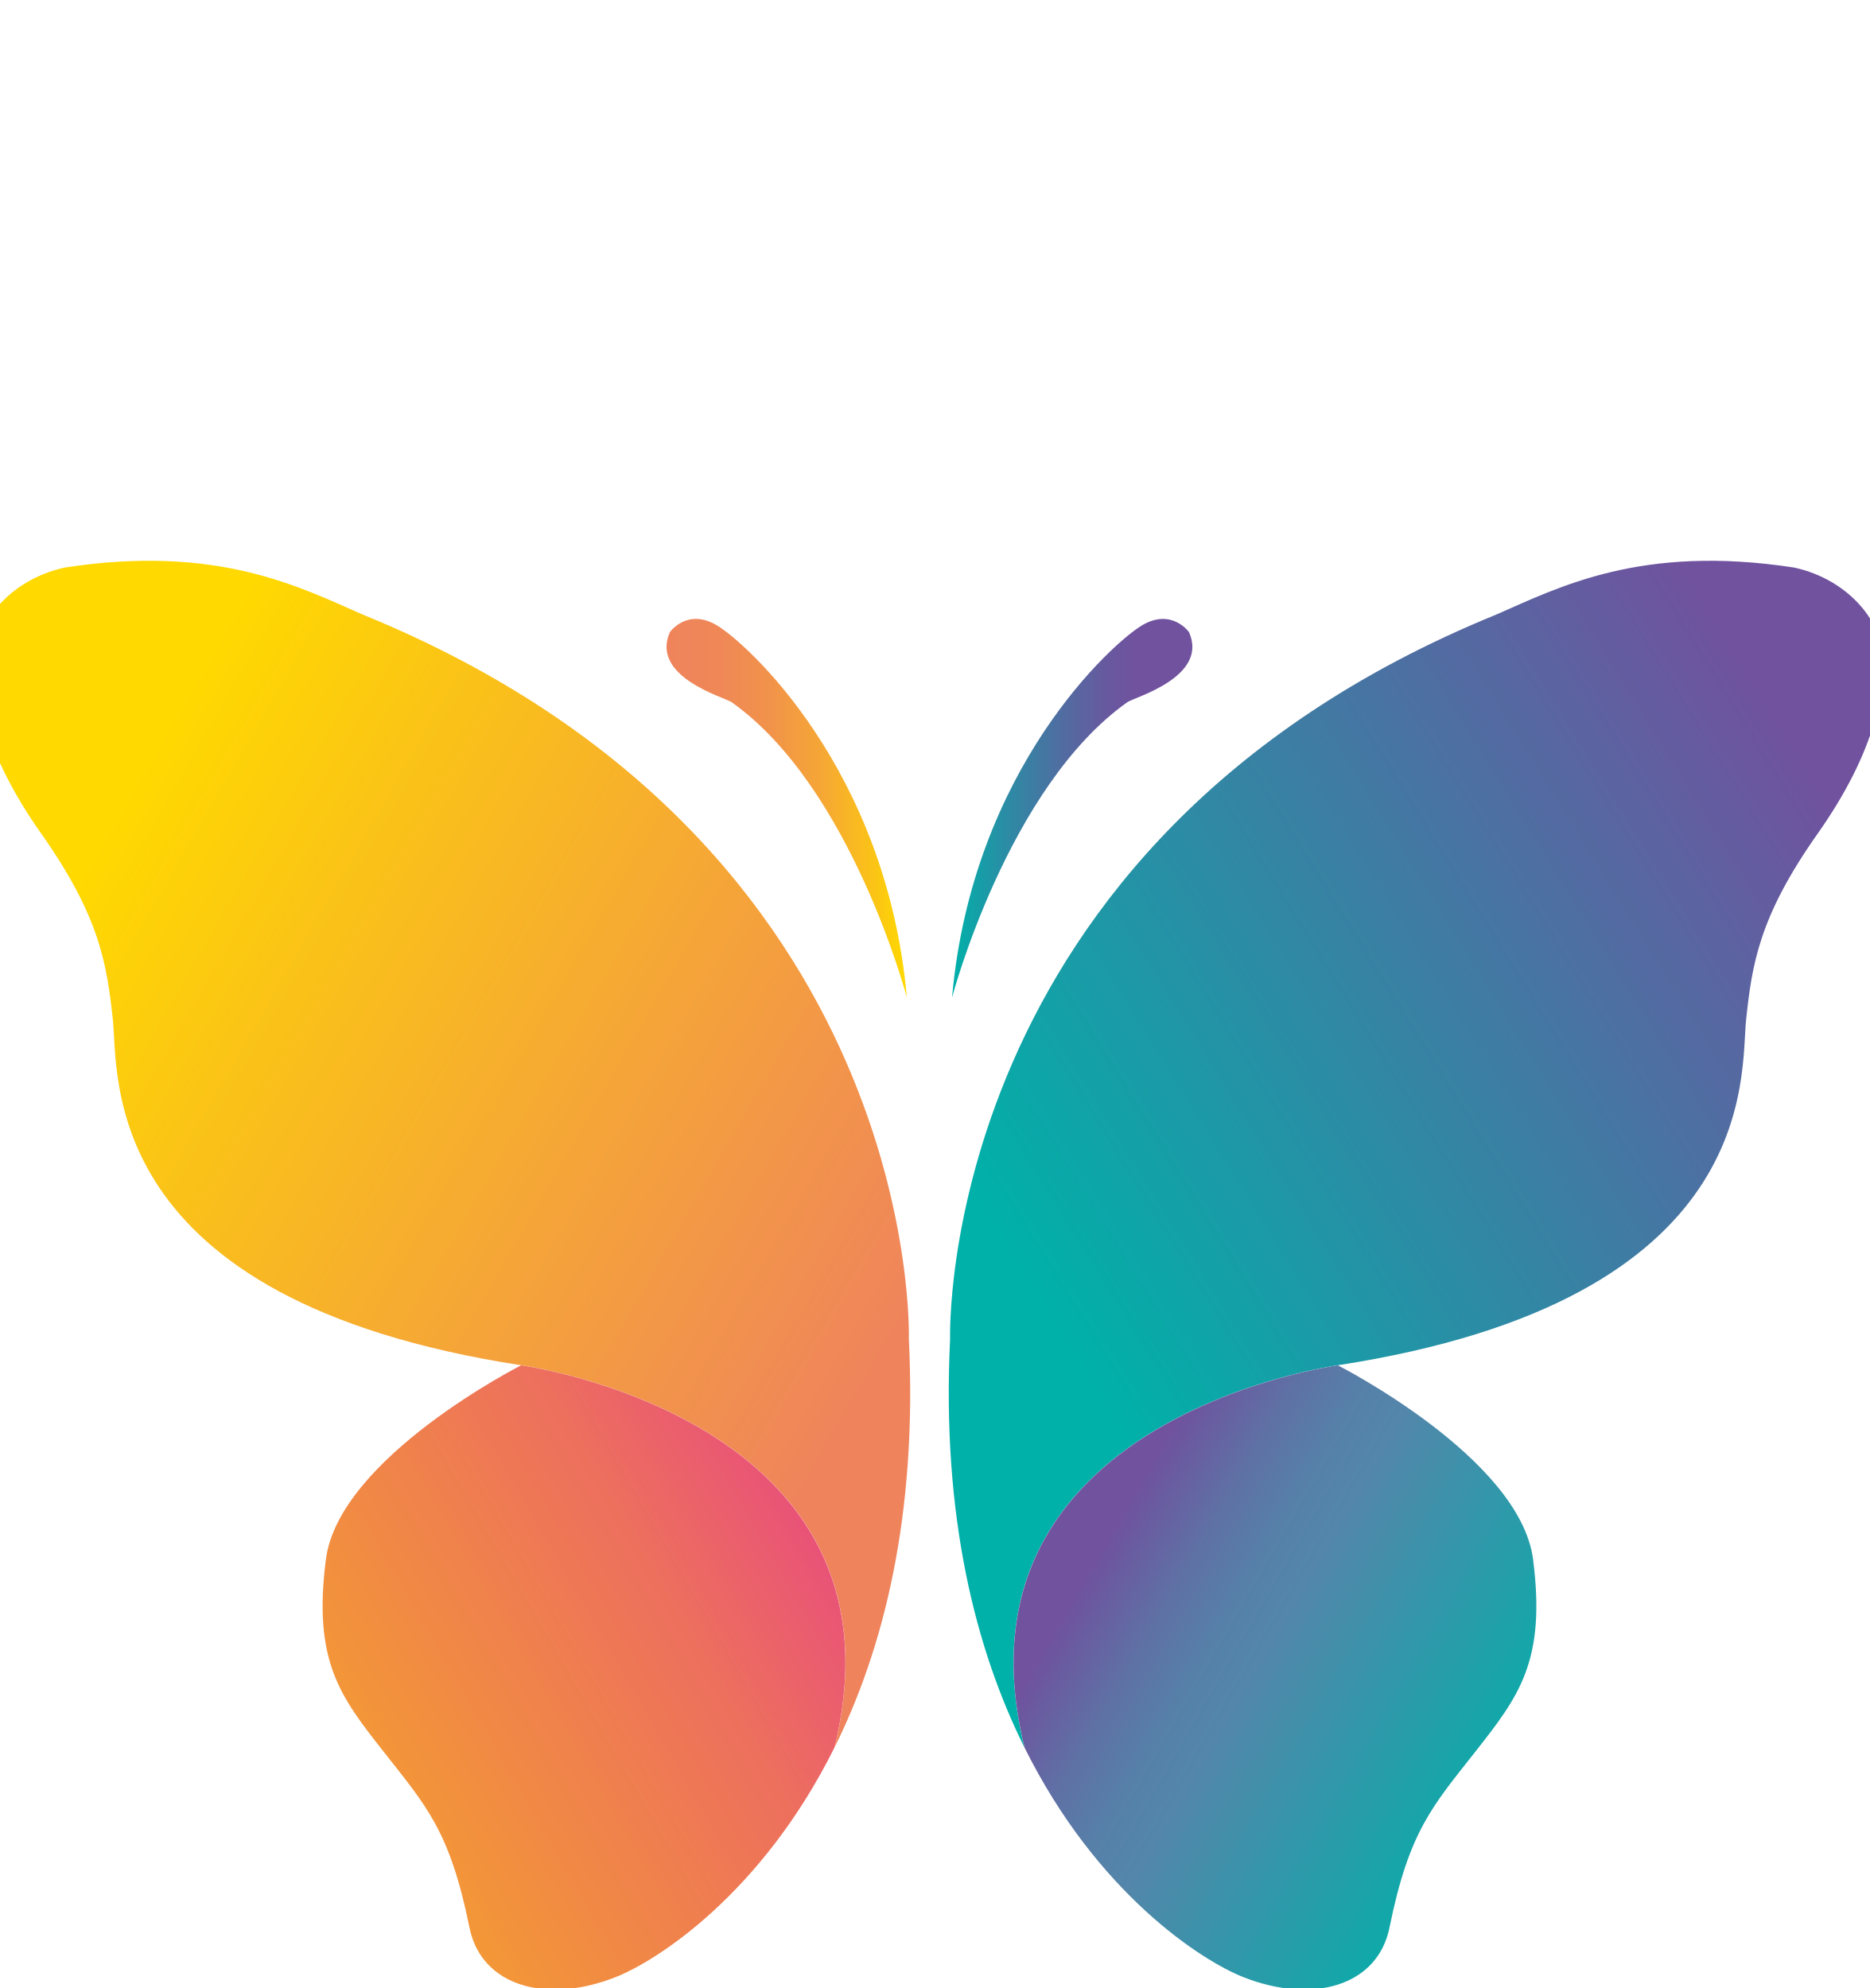
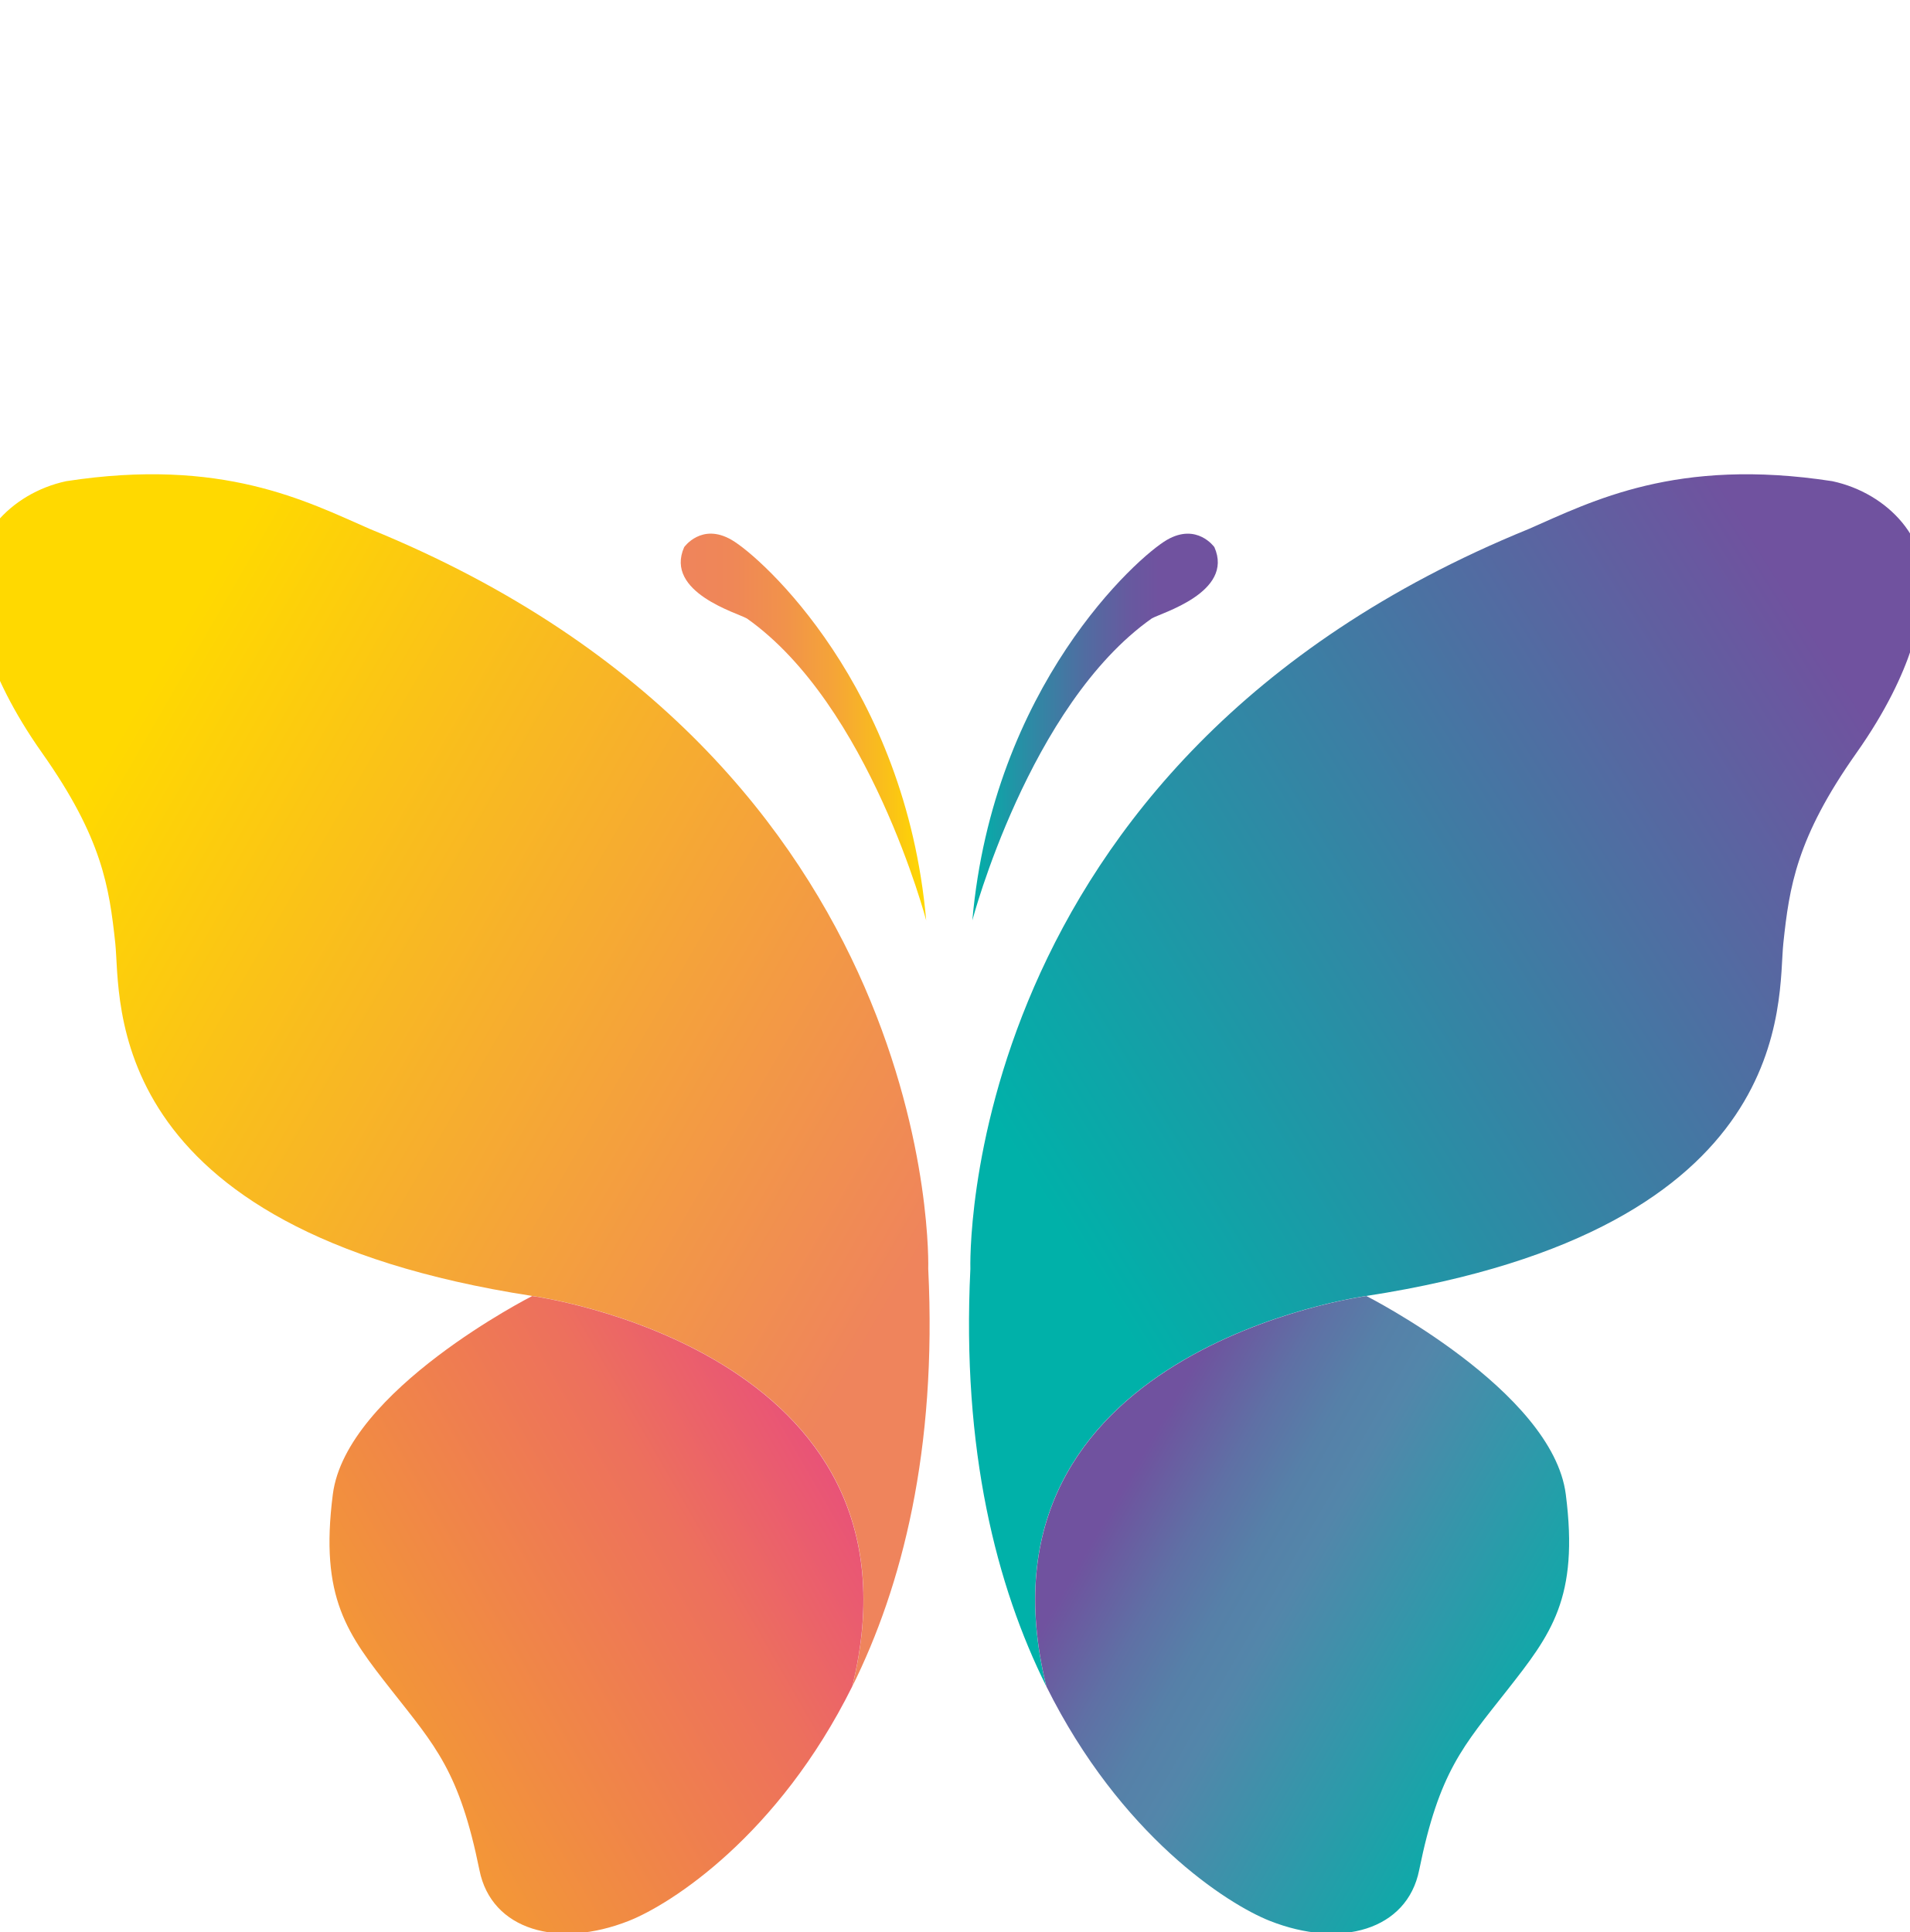
- <svg xmlns="http://www.w3.org/2000/svg" viewBox="162 60 252 268" fill="none" aria-hidden="true">
+ <svg xmlns="http://www.w3.org/2000/svg" viewBox="162 73 252 255" fill="none" aria-hidden="true">
  <defs>
    <style>
      .mg0 { fill: url(#mg-lg); }
      .mg1 { fill: url(#mg-lg1); }
      .mg2 { fill: url(#mg-lg2); }
      .mg3 { fill: url(#mg-lg3); }
      .mg4 { fill: url(#mg-lg4); }
      .mg5 { fill: url(#mg-lg5); }
    </style>
    <linearGradient id="mg-lg" x1="172.8" y1="178.14" x2="281.95" y2="241.07" gradientUnits="userSpaceOnUse">
      <stop offset="0" stop-color="#ffd900" />
      <stop offset=".27" stop-color="#fac119" />
      <stop offset="1" stop-color="#ef845c" />
    </linearGradient>
    <linearGradient id="mg-lg1" x1="213.2" y1="300.07" x2="271.24" y2="266.56" gradientUnits="userSpaceOnUse">
      <stop offset="0" stop-color="#f39737" />
      <stop offset=".68" stop-color="#ed705d" />
      <stop offset="1" stop-color="#e95377" />
    </linearGradient>
    <linearGradient id="mg-lg2" x1="302.6" y1="236.13" x2="409.7" y2="169.77" gradientUnits="userSpaceOnUse">
      <stop offset="0" stop-color="#00b1a9" />
      <stop offset="1" stop-color="#70529f" />
    </linearGradient>
    <linearGradient id="mg-lg3" x1="309.69" y1="270.25" x2="368.61" y2="304.27" gradientUnits="userSpaceOnUse">
      <stop offset="0" stop-color="#70529f" />
      <stop offset=".02" stop-color="#6d569f" />
      <stop offset=".16" stop-color="#5f70a5" />
      <stop offset=".28" stop-color="#5680a8" />
      <stop offset=".38" stop-color="#5386aa" />
      <stop offset=".99" stop-color="#00b1a9" />
    </linearGradient>
    <linearGradient id="mg-lg4" x1="251.84" y1="168.96" x2="284.22" y2="168.96" gradientUnits="userSpaceOnUse">
      <stop offset="0" stop-color="#ef845c" />
      <stop offset=".21" stop-color="#ef8757" />
      <stop offset=".42" stop-color="#f1924b" />
      <stop offset=".63" stop-color="#f5a537" />
      <stop offset=".83" stop-color="#fabf1b" />
      <stop offset="1" stop-color="#ffd900" />
    </linearGradient>
    <linearGradient id="mg-lg5" x1="290.32" y1="168.96" x2="322.7" y2="168.96" gradientUnits="userSpaceOnUse">
      <stop offset="0" stop-color="#00b1a9" />
      <stop offset=".23" stop-color="#2c8ba5" />
      <stop offset=".46" stop-color="#516ca1" />
      <stop offset=".64" stop-color="#67599f" />
      <stop offset=".76" stop-color="#70529f" />
    </linearGradient>
  </defs>
  <path class="mg0" d="M284.49,240.49s2.11-66.77-73.63-97.65c-8.44-3.69-19.53-9.5-40.12-6.33-7.39,1.58-13.2,7.92-11.88,15.04.13,2.11.79,9.63,8.71,20.85,7.92,11.22,8.84,17.68,9.64,25.07.79,7.39-2.25,37.74,55.03,46.58,0,0,53.14,7.13,42.23,51.53,6.56-13.19,11.19-31.17,10.02-55.1Z" />
  <path class="mg1" d="M232.23,244.06s-24.55,12.45-26.31,26.17c-1.76,13.72,1.94,18.47,7.74,25.86,5.81,7.39,8.97,10.73,11.61,23.75,1.58,7.92,10.38,10.38,19.71,6.69,5.58-2.21,19.69-11.24,29.48-30.94,10.9-44.4-42.23-51.53-42.23-51.53Z" />
  <path class="mg2" d="M290.05,240.49s-2.11-66.77,73.63-97.65c8.44-3.69,19.53-9.5,40.11-6.33,7.39,1.58,13.2,7.92,11.88,15.04-.13,2.11-.79,9.63-8.71,20.85-7.92,11.22-8.84,17.68-9.63,25.07-.79,7.39,2.24,37.74-55.03,46.58,0,0-53.13,7.13-42.23,51.53-6.56-13.19-11.19-31.17-10.02-55.1Z" />
  <path class="mg3" d="M342.31,244.06s24.55,12.45,26.31,26.17c1.76,13.72-1.94,18.47-7.74,25.86-5.81,7.39-8.97,10.73-11.61,23.75-1.59,7.92-10.38,10.38-19.71,6.69-5.59-2.21-19.69-11.24-29.48-30.94-10.9-44.4,42.23-51.53,42.23-51.53Z" />
  <path class="mg4" d="M260.56,154.63c16.19,11.44,23.66,39.85,23.66,39.85-2.73-30.88-21.73-47.95-25.69-50.23-3.96-2.29-6.25.97-6.25.97-2.64,5.98,7.13,8.71,8.27,9.41Z" />
  <path class="mg5" d="M313.98,154.63c1.14-.7,10.91-3.43,8.27-9.41,0,0-2.29-3.25-6.25-.97-3.96,2.29-22.96,19.35-25.69,50.23,0,0,7.48-28.42,23.67-39.85Z" />
</svg>
